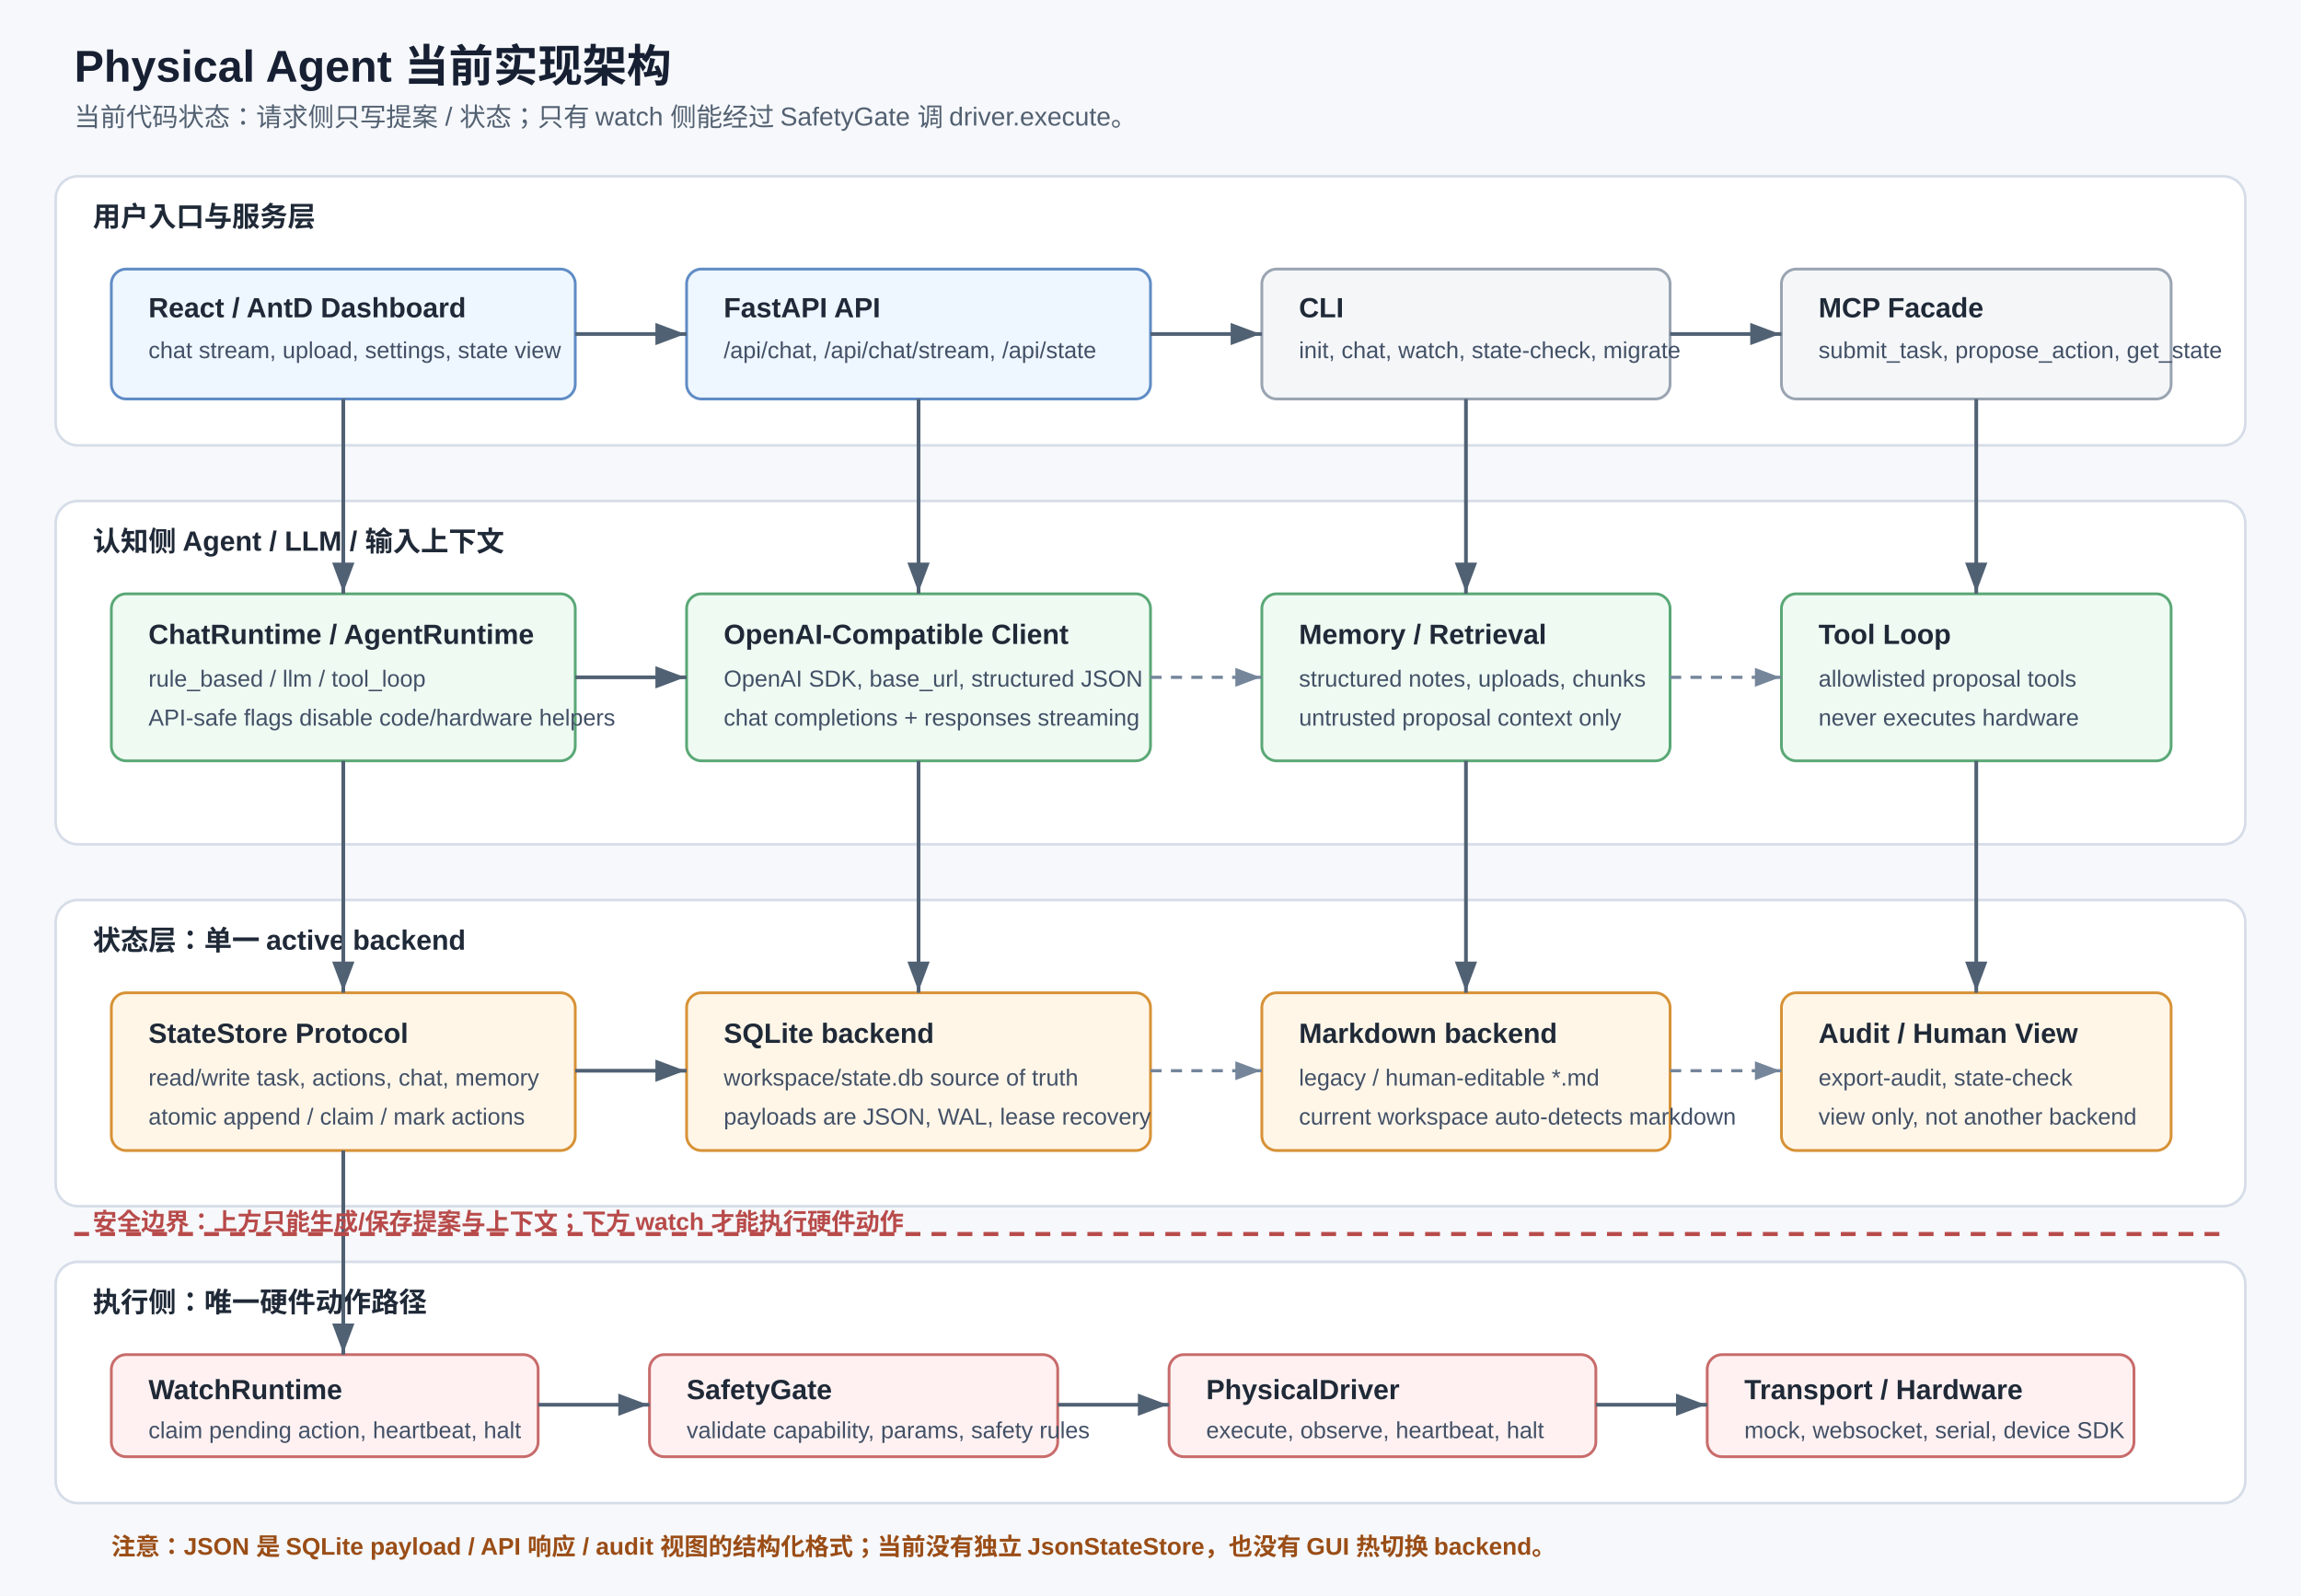
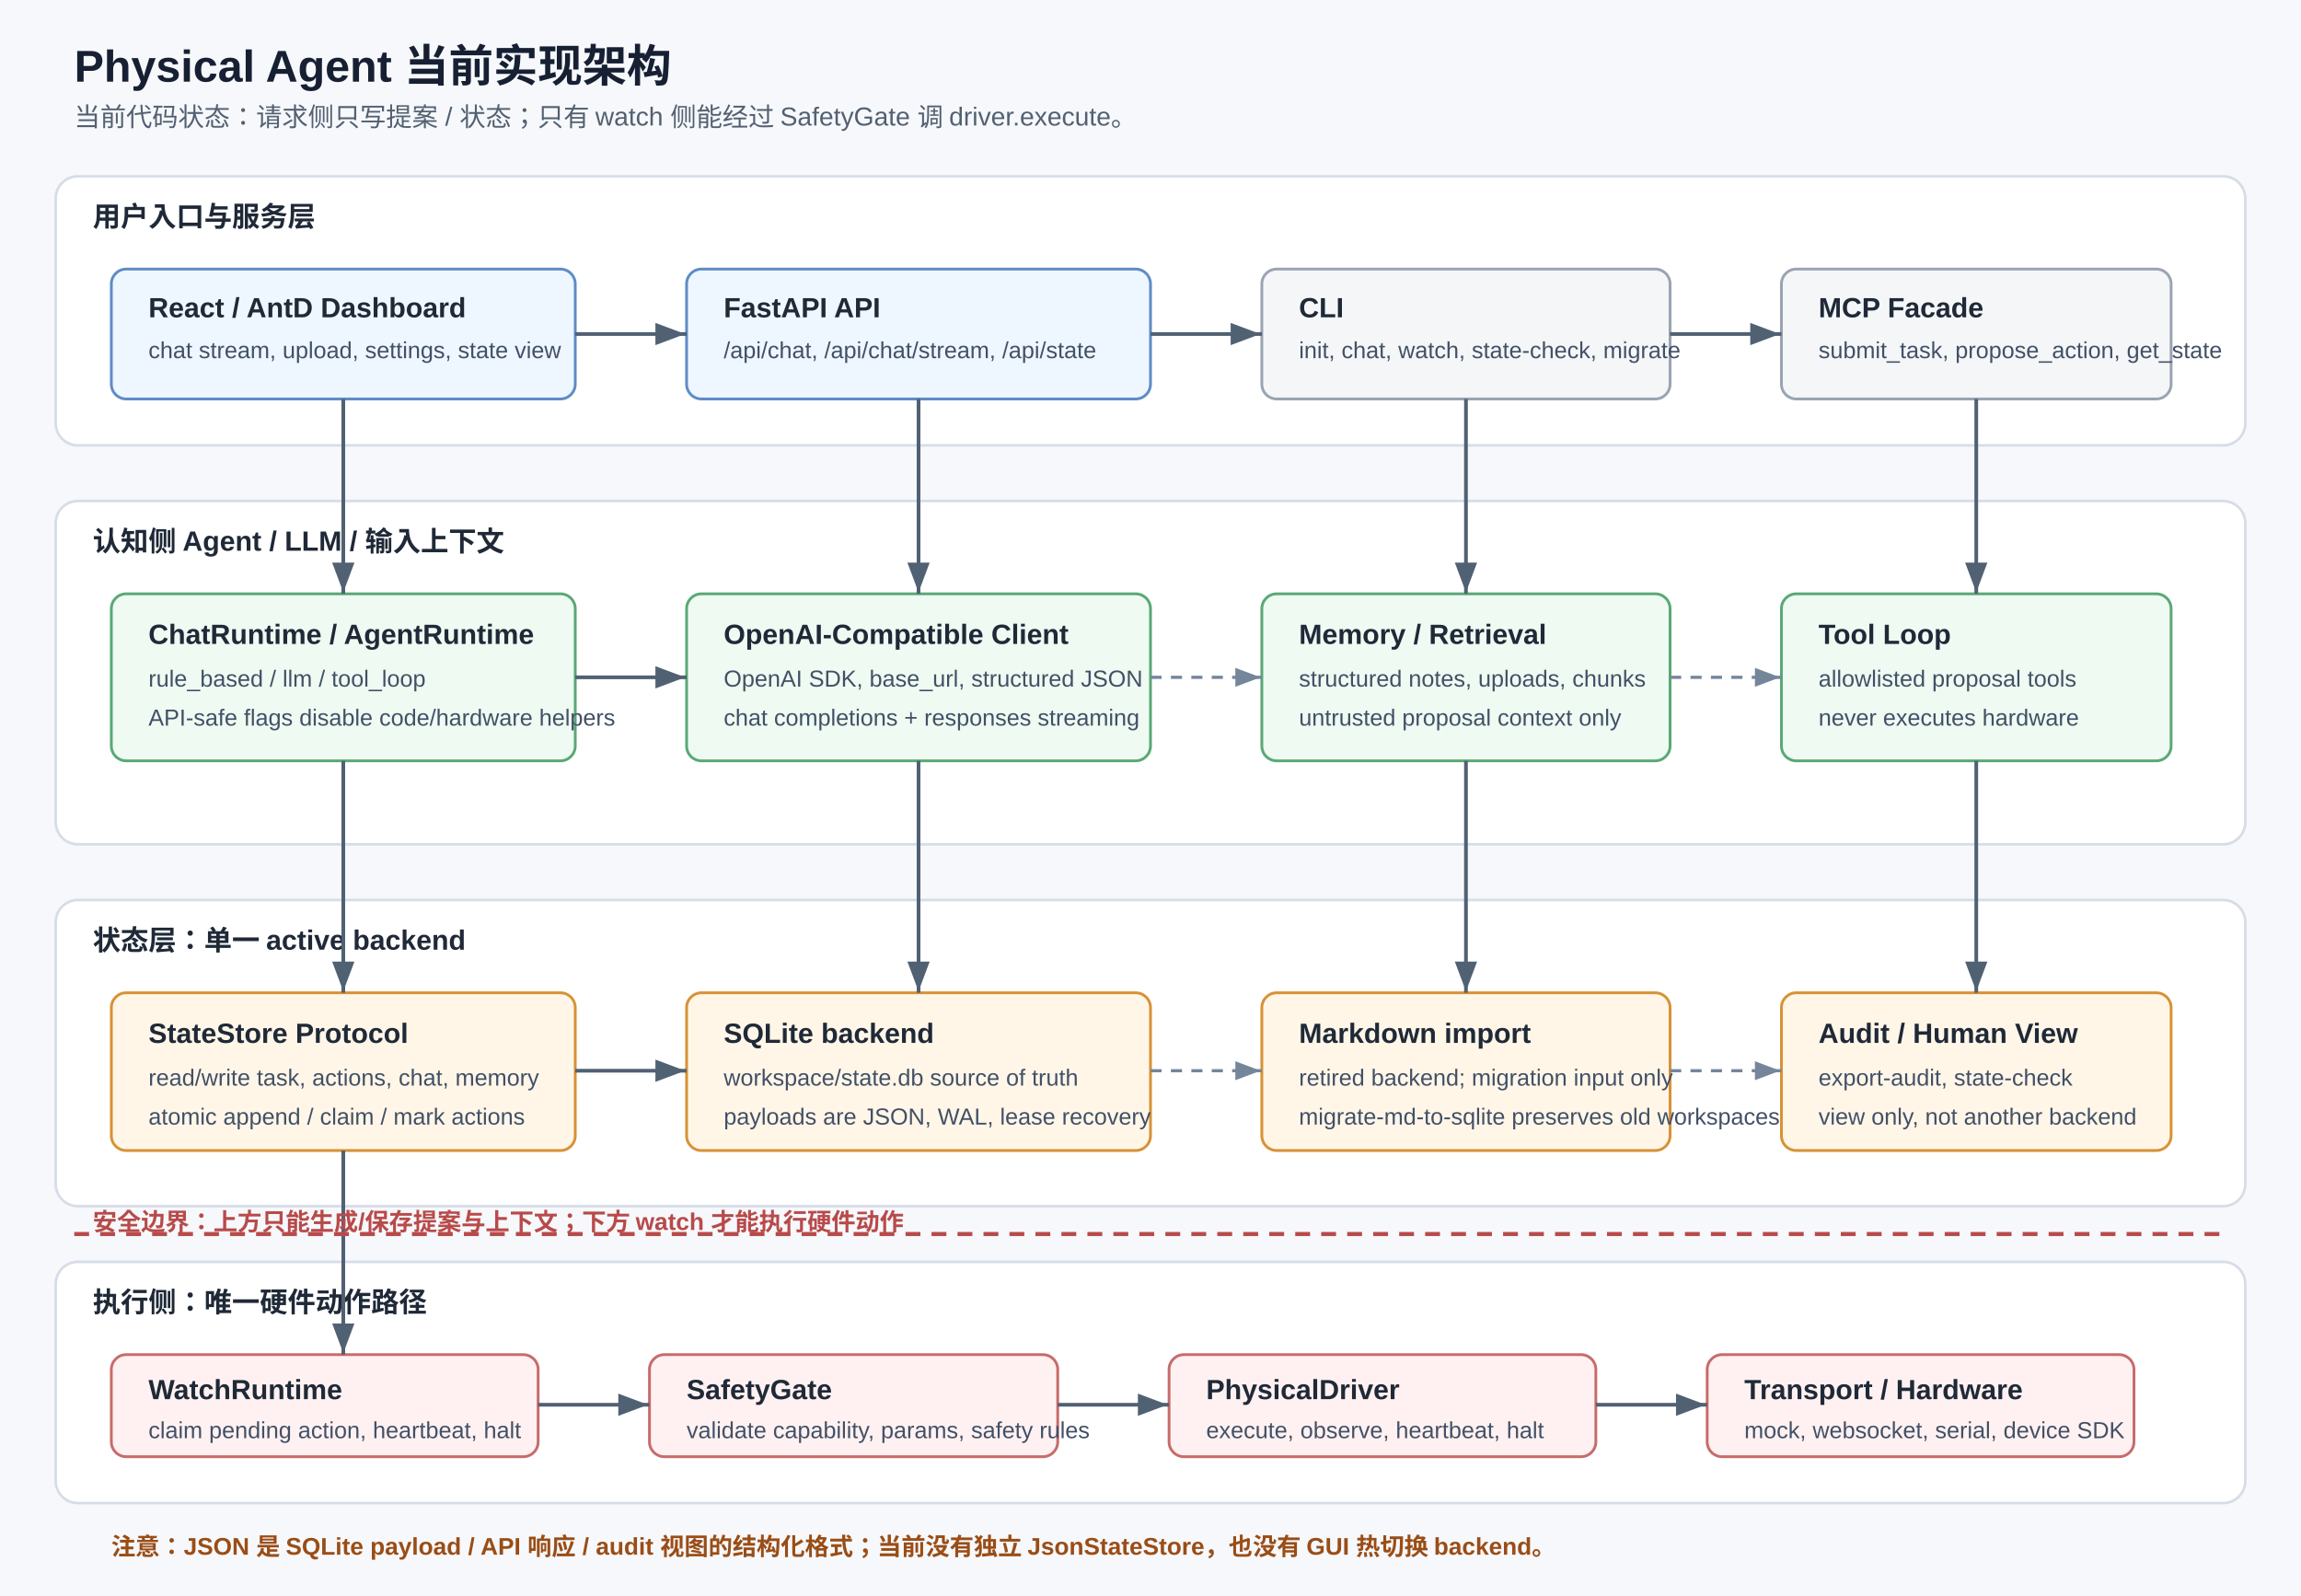
<svg xmlns="http://www.w3.org/2000/svg" width="1240" height="860" viewBox="0 0 1240 860" role="img" aria-labelledby="title desc">
  <defs>
    <style>
      .bg { fill: #f6f8fb; }
      .band { fill: #ffffff; stroke: #d6dde8; stroke-width: 1.4; }
      .box { fill: #ffffff; stroke: #8fa1b8; stroke-width: 1.5; rx: 8; }
      .boxBlue { fill: #eef6ff; stroke: #5f8cc5; stroke-width: 1.5; rx: 8; }
      .boxGreen { fill: #eefaf2; stroke: #5aa876; stroke-width: 1.5; rx: 8; }
      .boxOrange { fill: #fff6e8; stroke: #d79236; stroke-width: 1.5; rx: 8; }
      .boxRed { fill: #fff1f1; stroke: #c86b6b; stroke-width: 1.5; rx: 8; }
      .boxGray { fill: #f4f6f8; stroke: #9aa4b2; stroke-width: 1.5; rx: 8; }
      .title { font: 700 24px Arial, sans-serif; fill: #172033; }
      .subtitle { font: 400 14px Arial, sans-serif; fill: #526071; }
      .label { font: 700 15px Arial, sans-serif; fill: #1f2937; }
      .small { font: 400 12.5px Arial, sans-serif; fill: #425066; }
      .tiny { font: 400 11px Arial, sans-serif; fill: #59677a; }
      .note { font: 700 13px Arial, sans-serif; fill: #9a4d16; }
      .arrow { stroke: #516174; stroke-width: 2; fill: none; marker-end: url(#arrow); }
      .arrowSoft { stroke: #75869b; stroke-width: 1.7; fill: none; marker-end: url(#arrowSoft); stroke-dasharray: 6 5; }
      .safe { stroke: #b84a4a; stroke-width: 2.2; fill: none; stroke-dasharray: 8 6; }
      .safeText { font: 700 13px Arial, sans-serif; fill: #b84a4a; }
    </style>
    <marker id="arrow" markerWidth="10" markerHeight="10" refX="8.4" refY="3" orient="auto" markerUnits="strokeWidth">
      <path d="M0,0 L8,3 L0,6 Z" fill="#516174" />
    </marker>
    <marker id="arrowSoft" markerWidth="10" markerHeight="10" refX="8.4" refY="3" orient="auto" markerUnits="strokeWidth">
      <path d="M0,0 L8,3 L0,6 Z" fill="#75869b" />
    </marker>
  </defs>
  <rect class="bg" x="0" y="0" width="1240" height="860" />
  <text class="title" x="40" y="44">Physical Agent 当前实现架构</text>
  <text class="subtitle" x="40" y="68">当前代码状态：请求侧只写提案 / 状态；只有 watch 侧能经过 SafetyGate 调 driver.execute。</text>
  <rect class="band" x="30" y="95" width="1180" height="145" rx="12" />
  <text class="label" x="50" y="122">用户入口与服务层</text>
  <rect class="boxBlue" x="60" y="145" width="250" height="70" />
  <text class="label" x="80" y="171">React / AntD Dashboard</text>
  <text class="small" x="80" y="193">chat stream, upload, settings, state view</text>
  <rect class="boxBlue" x="370" y="145" width="250" height="70" />
  <text class="label" x="390" y="171">FastAPI API</text>
  <text class="small" x="390" y="193">/api/chat, /api/chat/stream, /api/state</text>
  <rect class="boxGray" x="680" y="145" width="220" height="70" />
  <text class="label" x="700" y="171">CLI</text>
  <text class="small" x="700" y="193">init, chat, watch, state-check, migrate</text>
  <rect class="boxGray" x="960" y="145" width="210" height="70" />
  <text class="label" x="980" y="171">MCP Facade</text>
  <text class="small" x="980" y="193">submit_task, propose_action, get_state</text>
  <rect class="band" x="30" y="270" width="1180" height="185" rx="12" />
  <text class="label" x="50" y="297">认知侧 Agent / LLM / 输入上下文</text>
  <rect class="boxGreen" x="60" y="320" width="250" height="90" />
  <text class="label" x="80" y="347">ChatRuntime / AgentRuntime</text>
  <text class="small" x="80" y="370">rule_based / llm / tool_loop</text>
  <text class="small" x="80" y="391">API-safe flags disable code/hardware helpers</text>
  <rect class="boxGreen" x="370" y="320" width="250" height="90" />
  <text class="label" x="390" y="347">OpenAI-Compatible Client</text>
  <text class="small" x="390" y="370">OpenAI SDK, base_url, structured JSON</text>
  <text class="small" x="390" y="391">chat completions + responses streaming</text>
  <rect class="boxGreen" x="680" y="320" width="220" height="90" />
  <text class="label" x="700" y="347">Memory / Retrieval</text>
  <text class="small" x="700" y="370">structured notes, uploads, chunks</text>
  <text class="small" x="700" y="391">untrusted proposal context only</text>
  <rect class="boxGreen" x="960" y="320" width="210" height="90" />
  <text class="label" x="980" y="347">Tool Loop</text>
  <text class="small" x="980" y="370">allowlisted proposal tools</text>
  <text class="small" x="980" y="391">never executes hardware</text>
  <rect class="band" x="30" y="485" width="1180" height="165" rx="12" />
  <text class="label" x="50" y="512">状态层：单一 active backend</text>
  <rect class="boxOrange" x="60" y="535" width="250" height="85" />
  <text class="label" x="80" y="562">StateStore Protocol</text>
  <text class="small" x="80" y="585">read/write task, actions, chat, memory</text>
  <text class="small" x="80" y="606">atomic append / claim / mark actions</text>
  <rect class="boxOrange" x="370" y="535" width="250" height="85" />
  <text class="label" x="390" y="562">SQLite backend</text>
  <text class="small" x="390" y="585">workspace/state.db source of truth</text>
  <text class="small" x="390" y="606">payloads are JSON, WAL, lease recovery</text>
  <rect class="boxOrange" x="680" y="535" width="220" height="85" />
-   <text class="label" x="700" y="562">Markdown backend</text>
-   <text class="small" x="700" y="585">legacy / human-editable *.md</text>
-   <text class="small" x="700" y="606">current workspace auto-detects markdown</text>
+   <text class="label" x="700" y="562">Markdown import</text>
+   <text class="small" x="700" y="585">retired backend; migration input only</text>
+   <text class="small" x="700" y="606">migrate-md-to-sqlite preserves old workspaces</text>
  <rect class="boxOrange" x="960" y="535" width="210" height="85" />
  <text class="label" x="980" y="562">Audit / Human View</text>
  <text class="small" x="980" y="585">export-audit, state-check</text>
  <text class="small" x="980" y="606">view only, not another backend</text>
  <rect class="band" x="30" y="680" width="1180" height="130" rx="12" />
  <text class="label" x="50" y="707">执行侧：唯一硬件动作路径</text>
  <rect class="boxRed" x="60" y="730" width="230" height="55" />
  <text class="label" x="80" y="754">WatchRuntime</text>
  <text class="small" x="80" y="775">claim pending action, heartbeat, halt</text>
  <rect class="boxRed" x="350" y="730" width="220" height="55" />
  <text class="label" x="370" y="754">SafetyGate</text>
  <text class="small" x="370" y="775">validate capability, params, safety rules</text>
  <rect class="boxRed" x="630" y="730" width="230" height="55" />
  <text class="label" x="650" y="754">PhysicalDriver</text>
  <text class="small" x="650" y="775">execute, observe, heartbeat, halt</text>
  <rect class="boxRed" x="920" y="730" width="230" height="55" />
  <text class="label" x="940" y="754">Transport / Hardware</text>
  <text class="small" x="940" y="775">mock, websocket, serial, device SDK</text>
  <path class="arrow" d="M310 180 H370" />
  <path class="arrow" d="M620 180 H680" />
  <path class="arrow" d="M900 180 H960" />
  <path class="arrow" d="M495 215 V320" />
  <path class="arrow" d="M185 215 V320" />
  <path class="arrow" d="M790 215 V320" />
  <path class="arrow" d="M1065 215 V320" />
  <path class="arrow" d="M310 365 H370" />
  <path class="arrowSoft" d="M620 365 H680" />
  <path class="arrowSoft" d="M900 365 H960" />
  <path class="arrow" d="M185 410 V535" />
  <path class="arrow" d="M495 410 V535" />
  <path class="arrow" d="M790 410 V535" />
  <path class="arrow" d="M1065 410 V535" />
  <path class="arrow" d="M310 577 H370" />
  <path class="arrowSoft" d="M620 577 H680" />
  <path class="arrowSoft" d="M900 577 H960" />
  <path class="arrow" d="M185 620 V730" />
  <path class="arrow" d="M290 757 H350" />
  <path class="arrow" d="M570 757 H630" />
  <path class="arrow" d="M860 757 H920" />
  <path class="safe" d="M40 665 H1200" />
  <text class="safeText" x="50" y="663">安全边界：上方只能生成/保存提案与上下文；下方 watch 才能执行硬件动作</text>
  <text class="note" x="60" y="838">注意：JSON 是 SQLite payload / API 响应 / audit 视图的结构化格式；当前没有独立 JsonStateStore，也没有 GUI 热切换 backend。</text>
</svg>
